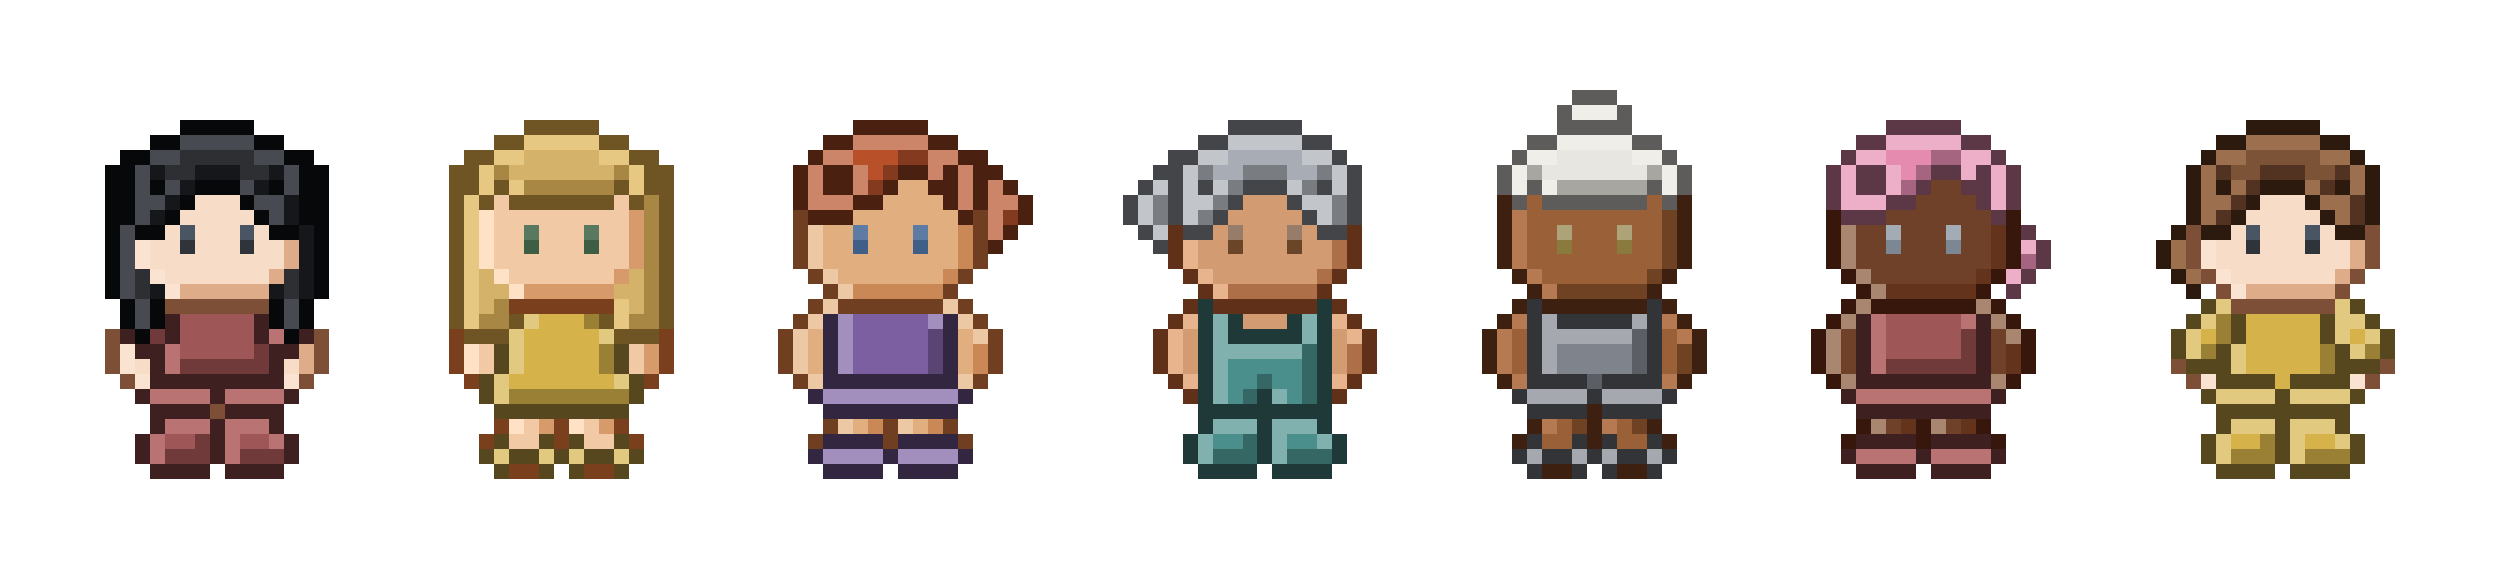
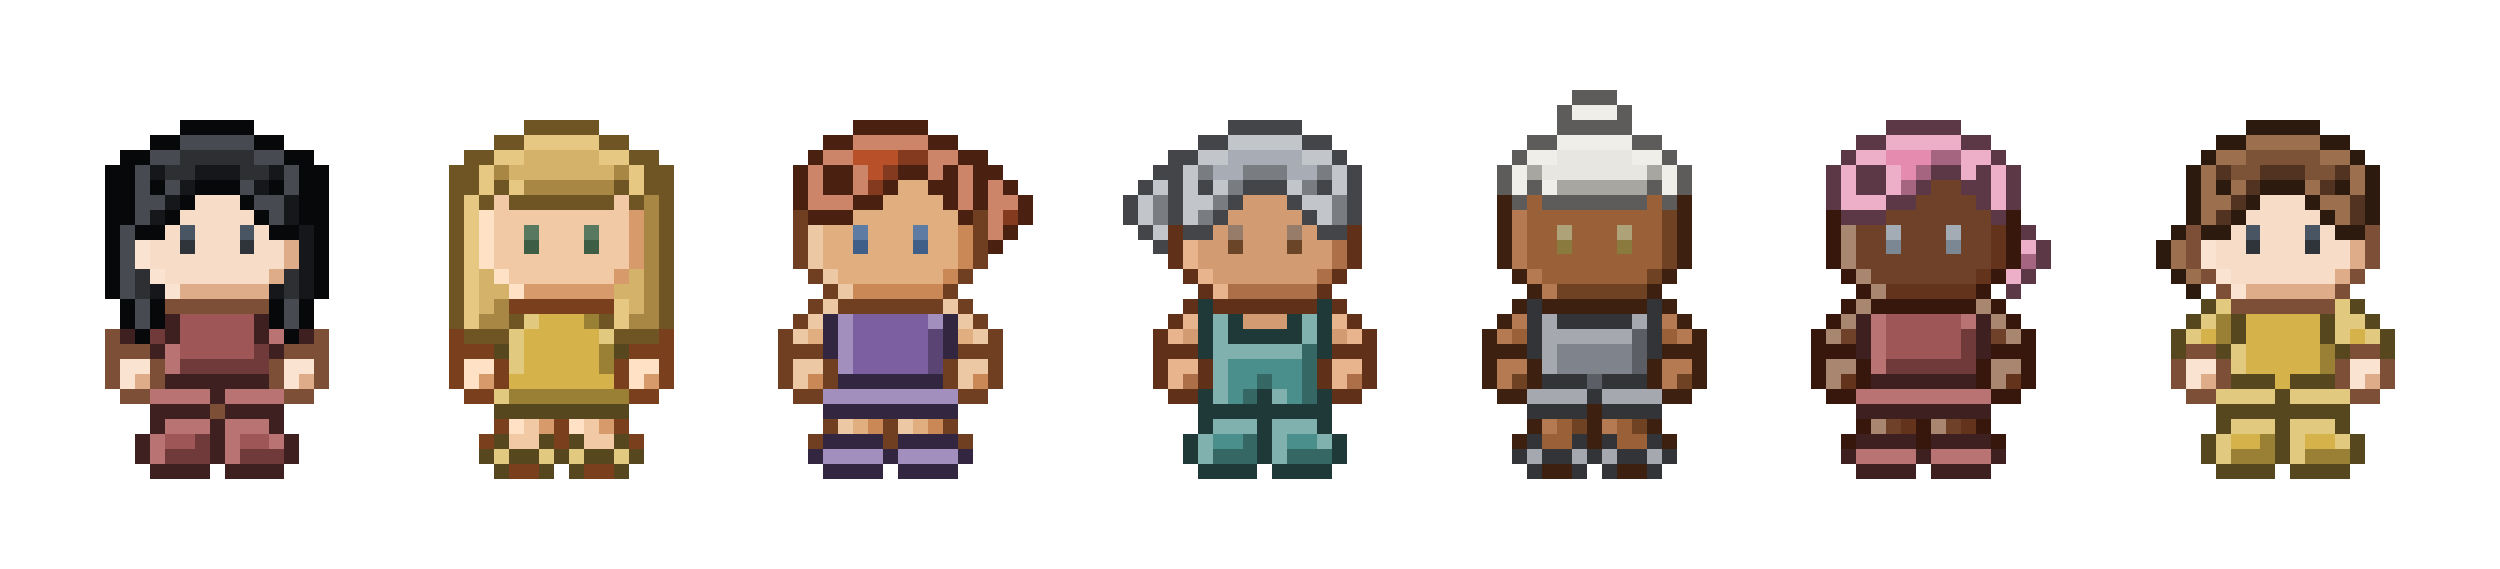
<svg xmlns="http://www.w3.org/2000/svg" width="1002" height="228" viewBox="0 0 167 38" shape-rendering="crispEdges">
-   <path fill="#7C4F36" d="M146 15h1v1h-1zM158 15h1v1h-1zM146 16h1v1h-1zM158 16h1v1h-1zM146 17h1v1h-1zM158 17h1v1h-1zM147 18h1v1h-1zM157 18h1v1h-1zM148 19h1v1h-1zM156 19h1v1h-1zM11 20h7v1h-7zM149 20h7v1h-7zM7 22h1v1h-1zM21 22h1v1h-1zM7 23h1v1h-1zM21 23h1v1h-1zM7 24h1v1h-1zM21 24h1v1h-1zM145 24h1v1h-1zM159 24h1v1h-1zM8 25h1v1h-1zM20 25h1v1h-1zM146 25h1v1h-1zM158 25h1v1h-1zM14 27h1v1h-1z" />
-   <path fill="#FAE3D0" d="M9 16h1v1h-1zM147 16h1v1h-1zM9 17h1v1h-1zM147 17h1v1h-1zM10 18h1v1h-1zM148 18h1v1h-1zM11 19h1v1h-1zM149 19h1v1h-1zM8 23h1v1h-1zM8 24h1v1h-1zM9 25h1v1h-1zM19 25h1v1h-1zM147 25h1v1h-1zM157 25h1v1h-1z" />
-   <path fill="#F7DCC8" d="M13 13h3v1h-3zM151 13h3v1h-3zM12 14h5v1h-5zM150 14h5v1h-5zM11 15h1v1h-1zM13 15h3v1h-3zM17 15h1v1h-1zM149 15h1v1h-1zM151 15h3v1h-3zM155 15h1v1h-1zM10 16h2v1h-2zM13 16h3v1h-3zM17 16h2v1h-2zM148 16h2v1h-2zM151 16h3v1h-3zM155 16h2v1h-2zM10 17h9v1h-9zM148 17h9v1h-9zM11 18h7v1h-7zM149 18h7v1h-7zM9 24h1v1h-1zM19 24h1v1h-1z" />
-   <path fill="#DEAC88" d="M19 16h1v1h-1zM157 16h1v1h-1zM19 17h1v1h-1zM157 17h1v1h-1zM18 18h1v1h-1zM156 18h1v1h-1zM12 19h6v1h-6zM150 19h6v1h-6zM20 23h1v1h-1zM20 24h1v1h-1z" />
-   <path fill="#3f2020" d="M11 21h1v1h-1zM17 21h1v1h-1zM124 21h1v1h-1zM132 21h1v1h-1zM8 22h1v1h-1zM11 22h1v1h-1zM17 22h1v1h-1zM20 22h1v1h-1zM124 22h1v1h-1zM132 22h1v1h-1zM9 23h2v1h-2zM18 23h2v1h-2zM124 23h1v1h-1zM132 23h1v1h-1zM10 24h1v1h-1zM18 24h1v1h-1zM124 24h1v1h-1zM132 24h1v1h-1zM10 25h9v1h-9zM124 25h9v1h-9zM9 26h1v1h-1zM14 26h1v1h-1zM19 26h1v1h-1zM123 26h1v1h-1zM133 26h1v1h-1zM10 27h4v1h-4zM15 27h4v1h-4zM124 27h9v1h-9zM10 28h1v1h-1zM14 28h1v1h-1zM18 28h1v1h-1zM9 29h1v1h-1zM14 29h1v1h-1zM19 29h1v1h-1zM124 29h4v1h-4zM129 29h4v1h-4zM9 30h1v1h-1zM14 30h1v1h-1zM19 30h1v1h-1zM123 30h1v1h-1zM128 30h1v1h-1zM133 30h1v1h-1zM10 31h4v1h-4zM15 31h4v1h-4zM124 31h4v1h-4zM129 31h4v1h-4z" />
+   <path fill="#7C4F36" d="M146 15h1v1h-1zM158 15h1v1h-1zM146 16h1v1h-1zM158 16h1v1h-1zM146 17h1v1h-1zM158 17h1v1h-1zM147 18h1v1h-1zM157 18h1v1h-1zM148 19h1v1h-1zM156 19h1v1h-1zM11 20h7v1h-7zM149 20h7v1h-7zM7 22h1v1h-1zM21 22h1v1h-1zM7 23h3v1h-3zM19 23h3v1h-3zM146 23h2v1h-2zM157 23h2v1h-2zM7 24h1v1h-1zM10 24h1v1h-1zM18 24h1v1h-1zM21 24h1v1h-1zM145 24h1v1h-1zM148 24h1v1h-1zM156 24h1v1h-1zM159 24h1v1h-1zM7 25h1v1h-1zM10 25h1v1h-1zM18 25h1v1h-1zM21 25h1v1h-1zM145 25h1v1h-1zM148 25h1v1h-1zM156 25h1v1h-1zM159 25h1v1h-1zM8 26h2v1h-2zM19 26h2v1h-2zM146 26h2v1h-2zM157 26h2v1h-2zM14 27h1v1h-1z" />
+   <path fill="#FAE3D0" d="M9 16h1v1h-1zM147 16h1v1h-1zM9 17h1v1h-1zM147 17h1v1h-1zM10 18h1v1h-1zM148 18h1v1h-1zM11 19h1v1h-1zM149 19h1v1h-1zM8 24h2v1h-2zM19 24h2v1h-2zM146 24h2v1h-2zM157 24h2v1h-2zM8 25h1v1h-1zM19 25h1v1h-1zM146 25h1v1h-1zM157 25h1v1h-1z" />
+   <path fill="#F7DCC8" d="M13 13h3v1h-3zM151 13h3v1h-3zM12 14h5v1h-5zM150 14h5v1h-5zM11 15h1v1h-1zM13 15h3v1h-3zM17 15h1v1h-1zM149 15h1v1h-1zM151 15h3v1h-3zM155 15h1v1h-1zM10 16h2v1h-2zM13 16h3v1h-3zM17 16h2v1h-2zM148 16h2v1h-2zM151 16h3v1h-3zM155 16h2v1h-2zM10 17h9v1h-9zM148 17h9v1h-9zM11 18h7v1h-7zM149 18h7v1h-7z" />
+   <path fill="#DEAC88" d="M19 16h1v1h-1zM157 16h1v1h-1zM19 17h1v1h-1zM157 17h1v1h-1zM18 18h1v1h-1zM156 18h1v1h-1zM12 19h6v1h-6zM150 19h6v1h-6zM9 25h1v1h-1zM20 25h1v1h-1zM147 25h1v1h-1zM158 25h1v1h-1z" />
+   <path fill="#3f2020" d="M11 21h1v1h-1zM17 21h1v1h-1zM124 21h1v1h-1zM132 21h1v1h-1zM8 22h1v1h-1zM11 22h1v1h-1zM17 22h1v1h-1zM20 22h1v1h-1zM124 22h1v1h-1zM132 22h1v1h-1zM10 23h1v1h-1zM18 23h1v1h-1zM124 23h1v1h-1zM132 23h1v1h-1zM11 25h7v1h-7zM125 25h7v1h-7zM14 26h1v1h-1zM10 27h4v1h-4zM15 27h4v1h-4zM124 27h9v1h-9zM10 28h1v1h-1zM14 28h1v1h-1zM18 28h1v1h-1zM9 29h1v1h-1zM14 29h1v1h-1zM19 29h1v1h-1zM124 29h4v1h-4zM129 29h4v1h-4zM9 30h1v1h-1zM14 30h1v1h-1zM19 30h1v1h-1zM123 30h1v1h-1zM128 30h1v1h-1zM133 30h1v1h-1zM10 31h4v1h-4zM15 31h4v1h-4zM124 31h4v1h-4zM129 31h4v1h-4z" />
  <path fill="#ba7373" d="M125 21h1v1h-1zM131 21h1v1h-1zM18 22h1v1h-1zM125 22h1v1h-1zM11 23h1v1h-1zM125 23h1v1h-1zM11 24h1v1h-1zM125 24h1v1h-1zM10 26h4v1h-4zM15 26h4v1h-4zM124 26h9v1h-9zM11 28h3v1h-3zM15 28h3v1h-3zM10 29h1v1h-1zM15 29h1v1h-1zM18 29h1v1h-1zM10 30h1v1h-1zM15 30h1v1h-1zM124 30h4v1h-4zM129 30h4v1h-4z" />
  <path fill="#9e5656" d="M12 21h5v1h-5zM126 21h5v1h-5zM12 22h5v1h-5zM126 22h5v1h-5zM12 23h5v1h-5zM126 23h5v1h-5zM11 29h2v1h-2zM16 29h2v1h-2z" />
  <path fill="#713a3a" d="M10 22h1v1h-1zM131 22h1v1h-1zM17 23h1v1h-1zM131 23h1v1h-1zM12 24h6v1h-6zM126 24h6v1h-6zM13 29h1v1h-1zM11 30h3v1h-3zM16 30h3v1h-3z" />
  <path fill="#07080a" d="M12 8h5v1h-5zM10 9h2v1h-2zM17 9h2v1h-2zM8 10h2v1h-2zM19 10h2v1h-2zM7 11h2v1h-2zM20 11h2v1h-2zM7 12h2v1h-2zM10 12h1v1h-1zM13 12h3v1h-3zM18 12h1v1h-1zM20 12h2v1h-2zM7 13h2v1h-2zM12 13h1v1h-1zM16 13h1v1h-1zM20 13h2v1h-2zM7 14h2v1h-2zM11 14h1v1h-1zM17 14h1v1h-1zM20 14h2v1h-2zM7 15h1v1h-1zM9 15h2v1h-2zM18 15h2v1h-2zM21 15h1v1h-1zM7 16h1v1h-1zM21 16h1v1h-1zM7 17h1v1h-1zM21 17h1v1h-1zM7 18h1v1h-1zM21 18h1v1h-1zM7 19h1v1h-1zM21 19h1v1h-1zM8 20h1v1h-1zM10 20h1v1h-1zM18 20h1v1h-1zM20 20h1v1h-1zM8 21h1v1h-1zM10 21h1v1h-1zM18 21h1v1h-1zM20 21h1v1h-1zM9 22h1v1h-1zM19 22h1v1h-1z" />
  <path fill="#474b51" d="M12 9h5v1h-5zM10 10h2v1h-2zM17 10h2v1h-2zM9 11h1v1h-1zM19 11h1v1h-1zM9 12h1v1h-1zM11 12h1v1h-1zM16 12h1v1h-1zM19 12h1v1h-1zM9 13h2v1h-2zM17 13h2v1h-2zM9 14h1v1h-1zM18 14h1v1h-1zM8 15h1v1h-1zM8 16h1v1h-1zM8 17h1v1h-1zM8 18h1v1h-1zM8 19h1v1h-1zM9 20h1v1h-1zM19 20h1v1h-1zM9 21h1v1h-1zM19 21h1v1h-1z" />
  <path fill="#2d2f33" d="M12 10h5v1h-5zM11 11h2v1h-2zM16 11h2v1h-2zM9 18h1v1h-1zM19 18h1v1h-1zM9 19h1v1h-1zM19 19h1v1h-1z" />
  <path fill="#15171a" d="M10 11h1v1h-1zM13 11h3v1h-3zM18 11h1v1h-1zM12 12h1v1h-1zM17 12h1v1h-1zM11 13h1v1h-1zM19 13h1v1h-1zM10 14h1v1h-1zM19 14h1v1h-1zM20 15h1v1h-1zM20 16h1v1h-1zM20 17h1v1h-1zM20 18h1v1h-1zM10 19h1v1h-1zM18 19h1v1h-1zM20 19h1v1h-1z" />
  <path fill="#4a5563" d="M12 15h1v1h-1zM16 15h1v1h-1zM150 15h1v1h-1zM154 15h1v1h-1z" />
  <path fill="#2f343b" d="M12 16h1v1h-1zM16 16h1v1h-1zM150 16h1v1h-1zM154 16h1v1h-1z" />
-   <path fill="#7a3f1c" d="M34 20h7v1h-7zM30 22h1v1h-1zM44 22h1v1h-1zM30 23h1v1h-1zM44 23h1v1h-1zM30 24h1v1h-1zM44 24h1v1h-1zM31 25h1v1h-1zM43 25h1v1h-1zM33 28h1v1h-1zM37 28h1v1h-1zM41 28h1v1h-1zM32 29h1v1h-1zM37 29h1v1h-1zM42 29h1v1h-1zM34 31h2v1h-2zM39 31h2v1h-2z" />
-   <path fill="#ffe1c6" d="M32 14h1v1h-1zM32 15h1v1h-1zM32 16h1v1h-1zM32 17h1v1h-1zM33 18h1v1h-1zM34 19h1v1h-1zM31 23h1v1h-1zM31 24h1v1h-1zM34 28h1v1h-1zM38 28h1v1h-1z" />
-   <path fill="#f2c9a5" d="M33 13h1v1h-1zM41 13h1v1h-1zM33 14h9v1h-9zM33 15h2v1h-2zM36 15h3v1h-3zM40 15h2v1h-2zM33 16h2v1h-2zM36 16h3v1h-3zM40 16h2v1h-2zM33 17h9v1h-9zM34 18h7v1h-7zM32 23h1v1h-1zM42 23h1v1h-1zM32 24h1v1h-1zM42 24h1v1h-1zM35 28h1v1h-1zM39 28h1v1h-1zM34 29h2v1h-2zM39 29h2v1h-2z" />
-   <path fill="#d69a6b" d="M42 14h1v1h-1zM42 15h1v1h-1zM42 16h1v1h-1zM42 17h1v1h-1zM41 18h1v1h-1zM35 19h6v1h-6zM43 23h1v1h-1zM43 24h1v1h-1zM36 28h1v1h-1zM40 28h1v1h-1z" />
-   <path fill="#56471E" d="M147 20h1v1h-1zM157 20h1v1h-1zM146 21h1v1h-1zM149 21h1v1h-1zM155 21h1v1h-1zM158 21h1v1h-1zM145 22h1v1h-1zM149 22h1v1h-1zM155 22h1v1h-1zM159 22h1v1h-1zM33 23h1v1h-1zM41 23h1v1h-1zM145 23h1v1h-1zM148 23h1v1h-1zM156 23h1v1h-1zM159 23h1v1h-1zM33 24h1v1h-1zM41 24h1v1h-1zM146 24h3v1h-3zM156 24h3v1h-3zM32 25h1v1h-1zM42 25h1v1h-1zM148 25h4v1h-4zM153 25h4v1h-4zM32 26h1v1h-1zM42 26h1v1h-1zM147 26h1v1h-1zM152 26h1v1h-1zM157 26h1v1h-1zM33 27h9v1h-9zM148 27h9v1h-9zM148 28h1v1h-1zM152 28h1v1h-1zM156 28h1v1h-1zM33 29h1v1h-1zM36 29h1v1h-1zM38 29h1v1h-1zM41 29h1v1h-1zM147 29h1v1h-1zM152 29h1v1h-1zM157 29h1v1h-1zM32 30h1v1h-1zM34 30h2v1h-2zM37 30h1v1h-1zM39 30h2v1h-2zM42 30h1v1h-1zM147 30h1v1h-1zM152 30h1v1h-1zM157 30h1v1h-1zM33 31h1v1h-1zM36 31h1v1h-1zM38 31h1v1h-1zM41 31h1v1h-1zM148 31h4v1h-4zM153 31h4v1h-4z" />
-   <path fill="#E2C980" d="M148 20h1v1h-1zM156 20h1v1h-1zM35 21h1v1h-1zM147 21h1v1h-1zM156 21h2v1h-2zM34 22h1v1h-1zM40 22h1v1h-1zM146 22h1v1h-1zM156 22h1v1h-1zM158 22h1v1h-1zM34 23h1v1h-1zM146 23h1v1h-1zM149 23h1v1h-1zM157 23h1v1h-1zM34 24h1v1h-1zM149 24h1v1h-1zM33 25h1v1h-1zM41 25h1v1h-1zM33 26h1v1h-1zM148 26h4v1h-4zM153 26h4v1h-4zM149 28h3v1h-3zM153 28h3v1h-3zM148 29h1v1h-1zM153 29h1v1h-1zM156 29h1v1h-1zM33 30h1v1h-1zM36 30h1v1h-1zM38 30h1v1h-1zM41 30h1v1h-1zM148 30h1v1h-1zM153 30h1v1h-1z" />
+   <path fill="#7a3f1c" d="M34 20h7v1h-7zM30 22h1v1h-1zM44 22h1v1h-1zM30 23h3v1h-3zM42 23h3v1h-3zM30 24h1v1h-1zM33 24h1v1h-1zM41 24h1v1h-1zM44 24h1v1h-1zM30 25h1v1h-1zM33 25h1v1h-1zM41 25h1v1h-1zM44 25h1v1h-1zM31 26h2v1h-2zM42 26h2v1h-2zM33 28h1v1h-1zM37 28h1v1h-1zM41 28h1v1h-1zM32 29h1v1h-1zM37 29h1v1h-1zM42 29h1v1h-1zM34 31h2v1h-2zM39 31h2v1h-2z" />
+   <path fill="#ffe1c6" d="M32 14h1v1h-1zM32 15h1v1h-1zM32 16h1v1h-1zM32 17h1v1h-1zM33 18h1v1h-1zM34 19h1v1h-1zM31 24h2v1h-2zM42 24h2v1h-2zM31 25h1v1h-1zM42 25h1v1h-1zM34 28h1v1h-1zM38 28h1v1h-1z" />
+   <path fill="#f2c9a5" d="M33 13h1v1h-1zM41 13h1v1h-1zM33 14h9v1h-9zM33 15h2v1h-2zM36 15h3v1h-3zM40 15h2v1h-2zM33 16h2v1h-2zM36 16h3v1h-3zM40 16h2v1h-2zM33 17h9v1h-9zM34 18h7v1h-7zM35 28h1v1h-1zM39 28h1v1h-1zM34 29h2v1h-2zM39 29h2v1h-2z" />
+   <path fill="#d69a6b" d="M42 14h1v1h-1zM42 15h1v1h-1zM42 16h1v1h-1zM42 17h1v1h-1zM41 18h1v1h-1zM35 19h6v1h-6zM32 25h1v1h-1zM43 25h1v1h-1zM36 28h1v1h-1zM40 28h1v1h-1z" />
+   <path fill="#56471E" d="M147 20h1v1h-1zM157 20h1v1h-1zM146 21h1v1h-1zM149 21h1v1h-1zM155 21h1v1h-1zM158 21h1v1h-1zM145 22h1v1h-1zM149 22h1v1h-1zM155 22h1v1h-1zM159 22h1v1h-1zM33 23h1v1h-1zM41 23h1v1h-1zM145 23h1v1h-1zM148 23h1v1h-1zM156 23h1v1h-1zM159 23h1v1h-1zM149 25h3v1h-3zM153 25h3v1h-3zM152 26h1v1h-1zM33 27h9v1h-9zM148 27h9v1h-9zM148 28h1v1h-1zM152 28h1v1h-1zM156 28h1v1h-1zM33 29h1v1h-1zM36 29h1v1h-1zM38 29h1v1h-1zM41 29h1v1h-1zM147 29h1v1h-1zM152 29h1v1h-1zM157 29h1v1h-1zM32 30h1v1h-1zM34 30h2v1h-2zM37 30h1v1h-1zM39 30h2v1h-2zM42 30h1v1h-1zM147 30h1v1h-1zM152 30h1v1h-1zM157 30h1v1h-1zM33 31h1v1h-1zM36 31h1v1h-1zM38 31h1v1h-1zM41 31h1v1h-1zM148 31h4v1h-4zM153 31h4v1h-4z" />
+   <path fill="#E2C980" d="M148 20h1v1h-1zM156 20h1v1h-1zM35 21h1v1h-1zM147 21h1v1h-1zM156 21h2v1h-2zM34 22h1v1h-1zM40 22h1v1h-1zM146 22h1v1h-1zM156 22h1v1h-1zM158 22h1v1h-1zM34 23h1v1h-1zM149 23h1v1h-1zM34 24h1v1h-1zM149 24h1v1h-1zM33 26h1v1h-1zM148 26h4v1h-4zM153 26h4v1h-4zM149 28h3v1h-3zM153 28h3v1h-3zM148 29h1v1h-1zM153 29h1v1h-1zM156 29h1v1h-1zM33 30h1v1h-1zM36 30h1v1h-1zM38 30h1v1h-1zM41 30h1v1h-1zM148 30h1v1h-1zM153 30h1v1h-1z" />
  <path fill="#D6B24A" d="M36 21h3v1h-3zM150 21h5v1h-5zM35 22h5v1h-5zM147 22h1v1h-1zM150 22h5v1h-5zM157 22h1v1h-1zM35 23h5v1h-5zM150 23h5v1h-5zM35 24h5v1h-5zM150 24h5v1h-5zM34 25h7v1h-7zM152 25h1v1h-1zM149 29h2v1h-2zM154 29h2v1h-2z" />
-   <path fill="#9A8035" d="M39 21h1v1h-1zM148 21h1v1h-1zM148 22h1v1h-1zM40 23h1v1h-1zM147 23h1v1h-1zM155 23h1v1h-1zM158 23h1v1h-1zM40 24h1v1h-1zM155 24h1v1h-1zM34 26h8v1h-8zM151 29h1v1h-1zM149 30h3v1h-3zM154 30h3v1h-3z" />
+   <path fill="#9A8035" d="M39 21h1v1h-1zM148 21h1v1h-1zM148 22h1v1h-1zM40 23h1v1h-1zM155 23h1v1h-1zM40 24h1v1h-1zM155 24h1v1h-1zM34 26h8v1h-8zM151 29h1v1h-1zM149 30h3v1h-3zM154 30h3v1h-3z" />
  <path fill="#6e5523" d="M35 8h5v1h-5zM33 9h2v1h-2zM40 9h2v1h-2zM31 10h2v1h-2zM42 10h2v1h-2zM30 11h2v1h-2zM43 11h2v1h-2zM30 12h2v1h-2zM33 12h1v1h-1zM41 12h1v1h-1zM43 12h2v1h-2zM30 13h1v1h-1zM32 13h1v1h-1zM34 13h7v1h-7zM42 13h1v1h-1zM44 13h1v1h-1zM30 14h1v1h-1zM44 14h1v1h-1zM30 15h1v1h-1zM44 15h1v1h-1zM30 16h1v1h-1zM44 16h1v1h-1zM30 17h1v1h-1zM44 17h1v1h-1zM30 18h1v1h-1zM44 18h1v1h-1zM30 19h1v1h-1zM44 19h1v1h-1zM30 20h1v1h-1zM44 20h1v1h-1zM30 21h1v1h-1zM34 21h1v1h-1zM40 21h1v1h-1zM44 21h1v1h-1zM31 22h3v1h-3zM41 22h3v1h-3z" />
  <path fill="#e6c882" d="M35 9h5v1h-5zM33 10h2v1h-2zM40 10h2v1h-2zM32 11h1v1h-1zM42 11h1v1h-1zM32 12h1v1h-1zM34 12h1v1h-1zM42 12h1v1h-1zM31 13h1v1h-1zM31 14h1v1h-1zM31 15h1v1h-1zM31 16h1v1h-1zM31 17h1v1h-1zM31 18h1v1h-1zM31 19h1v1h-1zM31 20h1v1h-1zM41 20h1v1h-1zM31 21h1v1h-1zM41 21h1v1h-1z" />
  <path fill="#d5b269" d="M35 10h5v1h-5zM34 11h7v1h-7zM32 18h1v1h-1zM42 18h1v1h-1zM32 19h2v1h-2zM41 19h2v1h-2zM32 20h1v1h-1zM42 20h1v1h-1z" />
  <path fill="#a88643" d="M33 11h1v1h-1zM41 11h1v1h-1zM35 12h6v1h-6zM43 13h1v1h-1zM43 14h1v1h-1zM43 15h1v1h-1zM43 16h1v1h-1zM43 17h1v1h-1zM43 18h1v1h-1zM43 19h1v1h-1zM33 20h1v1h-1zM43 20h1v1h-1zM32 21h2v1h-2zM42 21h2v1h-2z" />
  <path fill="#58785f" d="M35 15h1v1h-1zM39 15h1v1h-1z" />
  <path fill="#3e5d45" d="M35 16h1v1h-1zM39 16h1v1h-1z" />
-   <path fill="#703F22" d="M53 14h1v1h-1zM65 14h1v1h-1zM53 15h1v1h-1zM65 15h1v1h-1zM53 16h1v1h-1zM65 16h1v1h-1zM53 17h1v1h-1zM65 17h1v1h-1zM54 18h1v1h-1zM64 18h1v1h-1zM55 19h1v1h-1zM63 19h1v1h-1zM54 20h1v1h-1zM56 20h7v1h-7zM64 20h1v1h-1zM53 21h1v1h-1zM65 21h1v1h-1zM52 22h1v1h-1zM66 22h1v1h-1zM52 23h1v1h-1zM66 23h1v1h-1zM52 24h1v1h-1zM66 24h1v1h-1zM53 25h1v1h-1zM65 25h1v1h-1zM55 28h1v1h-1zM59 28h1v1h-1zM63 28h1v1h-1zM54 29h1v1h-1zM59 29h1v1h-1zM64 29h1v1h-1z" />
-   <path fill="#ECC8A4" d="M54 15h1v1h-1zM54 16h1v1h-1zM54 17h1v1h-1zM55 18h1v1h-1zM56 19h1v1h-1zM55 20h1v1h-1zM63 20h1v1h-1zM54 21h1v1h-1zM64 21h1v1h-1zM53 22h1v1h-1zM65 22h1v1h-1zM53 23h1v1h-1zM53 24h1v1h-1zM54 25h1v1h-1zM64 25h1v1h-1zM56 28h1v1h-1zM60 28h1v1h-1z" />
-   <path fill="#E0AE7F" d="M60 12h2v1h-2zM59 13h4v1h-4zM57 14h7v1h-7zM55 15h2v1h-2zM58 15h3v1h-3zM62 15h2v1h-2zM55 16h2v1h-2zM58 16h3v1h-3zM62 16h2v1h-2zM55 17h9v1h-9zM56 18h7v1h-7zM54 22h1v1h-1zM64 22h1v1h-1zM54 23h1v1h-1zM64 23h1v1h-1zM54 24h1v1h-1zM64 24h1v1h-1zM57 28h1v1h-1zM61 28h1v1h-1z" />
-   <path fill="#CA8856" d="M64 15h1v1h-1zM64 16h1v1h-1zM64 17h1v1h-1zM63 18h1v1h-1zM57 19h6v1h-6zM65 23h1v1h-1zM65 24h1v1h-1zM58 28h1v1h-1zM62 28h1v1h-1z" />
-   <path fill="#322640" d="M55 21h1v1h-1zM63 21h1v1h-1zM55 22h1v1h-1zM63 22h1v1h-1zM55 23h1v1h-1zM63 23h1v1h-1zM55 24h1v1h-1zM63 24h1v1h-1zM55 25h9v1h-9zM54 26h1v1h-1zM64 26h1v1h-1zM55 27h9v1h-9zM55 29h4v1h-4zM60 29h4v1h-4zM54 30h1v1h-1zM59 30h1v1h-1zM64 30h1v1h-1zM55 31h4v1h-4zM60 31h4v1h-4z" />
+   <path fill="#703F22" d="M53 14h1v1h-1zM65 14h1v1h-1zM53 15h1v1h-1zM65 15h1v1h-1zM53 16h1v1h-1zM65 16h1v1h-1zM53 17h1v1h-1zM65 17h1v1h-1zM54 18h1v1h-1zM64 18h1v1h-1zM55 19h1v1h-1zM63 19h1v1h-1zM54 20h1v1h-1zM56 20h7v1h-7zM64 20h1v1h-1zM53 21h1v1h-1zM65 21h1v1h-1zM52 22h1v1h-1zM66 22h1v1h-1zM52 23h3v1h-3zM64 23h3v1h-3zM52 24h1v1h-1zM55 24h1v1h-1zM63 24h1v1h-1zM66 24h1v1h-1zM52 25h1v1h-1zM55 25h1v1h-1zM63 25h1v1h-1zM66 25h1v1h-1zM53 26h2v1h-2zM64 26h2v1h-2zM55 28h1v1h-1zM59 28h1v1h-1zM63 28h1v1h-1zM54 29h1v1h-1zM59 29h1v1h-1zM64 29h1v1h-1z" />
+   <path fill="#ECC8A4" d="M54 15h1v1h-1zM54 16h1v1h-1zM54 17h1v1h-1zM55 18h1v1h-1zM56 19h1v1h-1zM55 20h1v1h-1zM63 20h1v1h-1zM54 21h1v1h-1zM64 21h1v1h-1zM53 22h1v1h-1zM65 22h1v1h-1zM53 24h2v1h-2zM64 24h2v1h-2zM53 25h1v1h-1zM64 25h1v1h-1zM56 28h1v1h-1zM60 28h1v1h-1z" />
+   <path fill="#E0AE7F" d="M60 12h2v1h-2zM59 13h4v1h-4zM57 14h7v1h-7zM55 15h2v1h-2zM58 15h3v1h-3zM62 15h2v1h-2zM55 16h2v1h-2zM58 16h3v1h-3zM62 16h2v1h-2zM55 17h9v1h-9zM56 18h7v1h-7zM54 22h1v1h-1zM64 22h1v1h-1zM57 28h1v1h-1zM61 28h1v1h-1z" />
+   <path fill="#CA8856" d="M64 15h1v1h-1zM64 16h1v1h-1zM64 17h1v1h-1zM63 18h1v1h-1zM57 19h6v1h-6zM54 25h1v1h-1zM65 25h1v1h-1zM58 28h1v1h-1zM62 28h1v1h-1z" />
+   <path fill="#322640" d="M55 21h1v1h-1zM63 21h1v1h-1zM55 22h1v1h-1zM63 22h1v1h-1zM55 23h1v1h-1zM63 23h1v1h-1zM56 25h7v1h-7zM55 27h9v1h-9zM55 29h4v1h-4zM60 29h4v1h-4zM54 30h1v1h-1zM59 30h1v1h-1zM64 30h1v1h-1zM55 31h4v1h-4zM60 31h4v1h-4z" />
  <path fill="#A38FBD" d="M56 21h1v1h-1zM62 21h1v1h-1zM56 22h1v1h-1zM56 23h1v1h-1zM56 24h1v1h-1zM55 26h9v1h-9zM55 30h4v1h-4zM60 30h4v1h-4z" />
  <path fill="#7C5FA0" d="M57 21h5v1h-5zM57 22h5v1h-5zM57 23h5v1h-5zM57 24h5v1h-5z" />
  <path fill="#594473" d="M62 22h1v1h-1zM62 23h1v1h-1zM62 24h1v1h-1z" />
  <path fill="#4A2011" d="M57 8h5v1h-5zM55 9h2v1h-2zM62 9h2v1h-2zM54 10h1v1h-1zM64 10h2v1h-2zM53 11h1v1h-1zM55 11h2v1h-2zM60 11h2v1h-2zM63 11h1v1h-1zM65 11h2v1h-2zM53 12h1v1h-1zM55 12h2v1h-2zM59 12h1v1h-1zM62 12h2v1h-2zM65 12h1v1h-1zM67 12h1v1h-1zM53 13h1v1h-1zM57 13h2v1h-2zM63 13h1v1h-1zM65 13h1v1h-1zM68 13h1v1h-1zM54 14h3v1h-3zM64 14h1v1h-1zM68 14h1v1h-1zM67 15h1v1h-1zM66 16h1v1h-1z" />
  <path fill="#CD856A" d="M57 9h5v1h-5zM55 10h2v1h-2zM62 10h2v1h-2zM54 11h1v1h-1zM57 11h1v1h-1zM62 11h1v1h-1zM64 11h1v1h-1zM54 12h1v1h-1zM57 12h1v1h-1zM64 12h1v1h-1zM66 12h1v1h-1zM54 13h3v1h-3zM64 13h1v1h-1zM66 13h2v1h-2zM66 14h1v1h-1zM66 15h1v1h-1z" />
  <path fill="#843A1E" d="M60 10h2v1h-2zM59 11h1v1h-1zM58 12h1v1h-1zM67 14h1v1h-1z" />
  <path fill="#5e7ba3" d="M57 15h1v1h-1zM61 15h1v1h-1z" />
  <path fill="#3f5f89" d="M57 16h1v1h-1zM61 16h1v1h-1z" />
  <path fill="#B8502A" d="M57 10h3v1h-3zM58 11h1v1h-1z" />
-   <path fill="#603018" d="M78 15h1v1h-1zM90 15h1v1h-1zM78 16h1v1h-1zM90 16h1v1h-1zM78 17h1v1h-1zM90 17h1v1h-1zM79 18h1v1h-1zM89 18h1v1h-1zM80 19h1v1h-1zM88 19h1v1h-1zM79 20h1v1h-1zM81 20h7v1h-7zM89 20h1v1h-1zM78 21h1v1h-1zM90 21h1v1h-1zM77 22h1v1h-1zM91 22h1v1h-1zM77 23h1v1h-1zM91 23h1v1h-1zM77 24h1v1h-1zM91 24h1v1h-1zM78 25h1v1h-1zM90 25h1v1h-1zM79 26h1v1h-1zM89 26h1v1h-1z" />
-   <path fill="#e8b48d" d="M79 16h1v1h-1zM79 17h1v1h-1zM80 18h1v1h-1zM81 19h1v1h-1zM79 21h1v1h-1zM89 21h1v1h-1zM78 22h1v1h-1zM90 22h1v1h-1zM78 23h1v1h-1zM78 24h1v1h-1zM79 25h1v1h-1zM89 25h1v1h-1z" />
-   <path fill="#d39b72" d="M83 13h3v1h-3zM82 14h5v1h-5zM81 15h1v1h-1zM83 15h3v1h-3zM87 15h1v1h-1zM80 16h2v1h-2zM83 16h3v1h-3zM87 16h2v1h-2zM80 17h9v1h-9zM81 18h7v1h-7zM83 21h3v1h-3zM79 22h1v1h-1zM89 22h1v1h-1zM79 23h1v1h-1zM89 23h1v1h-1zM79 24h1v1h-1zM89 24h1v1h-1z" />
-   <path fill="#ad6f47" d="M89 16h1v1h-1zM89 17h1v1h-1zM88 18h1v1h-1zM82 19h6v1h-6zM90 23h1v1h-1zM90 24h1v1h-1z" />
-   <path fill="#1E3938" d="M80 20h1v1h-1zM88 20h1v1h-1zM80 21h1v1h-1zM82 21h1v1h-1zM86 21h1v1h-1zM88 21h1v1h-1zM80 22h1v1h-1zM82 22h5v1h-5zM88 22h1v1h-1zM80 23h1v1h-1zM88 23h1v1h-1zM80 24h1v1h-1zM88 24h1v1h-1zM80 25h1v1h-1zM88 25h1v1h-1zM80 26h1v1h-1zM84 26h1v1h-1zM88 26h1v1h-1zM80 27h9v1h-9zM80 28h1v1h-1zM84 28h1v1h-1zM88 28h1v1h-1zM79 29h1v1h-1zM84 29h1v1h-1zM89 29h1v1h-1zM79 30h1v1h-1zM84 30h1v1h-1zM89 30h1v1h-1zM80 31h4v1h-4zM85 31h4v1h-4z" />
+   <path fill="#603018" d="M78 15h1v1h-1zM90 15h1v1h-1zM78 16h1v1h-1zM90 16h1v1h-1zM78 17h1v1h-1zM90 17h1v1h-1zM79 18h1v1h-1zM89 18h1v1h-1zM80 19h1v1h-1zM88 19h1v1h-1zM79 20h1v1h-1zM81 20h7v1h-7zM89 20h1v1h-1zM78 21h1v1h-1zM90 21h1v1h-1zM77 22h1v1h-1zM91 22h1v1h-1zM77 23h3v1h-3zM89 23h3v1h-3zM77 24h1v1h-1zM80 24h1v1h-1zM88 24h1v1h-1zM91 24h1v1h-1zM77 25h1v1h-1zM80 25h1v1h-1zM88 25h1v1h-1zM91 25h1v1h-1zM78 26h2v1h-2zM89 26h2v1h-2z" />
+   <path fill="#e8b48d" d="M79 16h1v1h-1zM79 17h1v1h-1zM80 18h1v1h-1zM81 19h1v1h-1zM79 21h1v1h-1zM89 21h1v1h-1zM78 22h1v1h-1zM90 22h1v1h-1zM78 24h2v1h-2zM89 24h2v1h-2zM78 25h1v1h-1zM89 25h1v1h-1z" />
+   <path fill="#d39b72" d="M83 13h3v1h-3zM82 14h5v1h-5zM81 15h1v1h-1zM83 15h3v1h-3zM87 15h1v1h-1zM80 16h2v1h-2zM83 16h3v1h-3zM87 16h2v1h-2zM80 17h9v1h-9zM81 18h7v1h-7zM83 21h3v1h-3zM79 22h1v1h-1zM89 22h1v1h-1z" />
+   <path fill="#ad6f47" d="M89 16h1v1h-1zM89 17h1v1h-1zM88 18h1v1h-1zM82 19h6v1h-6zM79 25h1v1h-1zM90 25h1v1h-1z" />
+   <path fill="#1E3938" d="M80 20h1v1h-1zM88 20h1v1h-1zM80 21h1v1h-1zM82 21h1v1h-1zM86 21h1v1h-1zM88 21h1v1h-1zM80 22h1v1h-1zM82 22h5v1h-5zM88 22h1v1h-1zM80 23h1v1h-1zM88 23h1v1h-1zM80 26h1v1h-1zM84 26h1v1h-1zM88 26h1v1h-1zM80 27h9v1h-9zM80 28h1v1h-1zM84 28h1v1h-1zM88 28h1v1h-1zM79 29h1v1h-1zM84 29h1v1h-1zM89 29h1v1h-1zM79 30h1v1h-1zM84 30h1v1h-1zM89 30h1v1h-1zM80 31h4v1h-4zM85 31h4v1h-4z" />
  <path fill="#80B1AF" d="M81 21h1v1h-1zM87 21h1v1h-1zM81 22h1v1h-1zM87 22h1v1h-1zM81 23h6v1h-6zM81 24h1v1h-1zM81 25h1v1h-1zM81 26h1v1h-1zM85 26h1v1h-1zM81 28h3v1h-3zM85 28h3v1h-3zM80 29h1v1h-1zM85 29h1v1h-1zM88 29h1v1h-1zM80 30h1v1h-1zM85 30h1v1h-1z" />
  <path fill="#356765" d="M87 23h1v1h-1zM87 24h1v1h-1zM84 25h1v1h-1zM87 25h1v1h-1zM83 26h1v1h-1zM87 26h1v1h-1zM83 29h1v1h-1zM81 30h3v1h-3zM86 30h3v1h-3z" />
  <path fill="#4A8F8C" d="M82 24h5v1h-5zM82 25h2v1h-2zM85 25h2v1h-2zM82 26h1v1h-1zM86 26h1v1h-1zM81 29h2v1h-2zM86 29h2v1h-2z" />
  <path fill="#434548" d="M82 8h5v1h-5zM80 9h2v1h-2zM87 9h2v1h-2zM78 10h2v1h-2zM89 10h1v1h-1zM77 11h2v1h-2zM90 11h1v1h-1zM76 12h1v1h-1zM78 12h1v1h-1zM80 12h1v1h-1zM83 12h3v1h-3zM88 12h1v1h-1zM90 12h1v1h-1zM75 13h1v1h-1zM78 13h1v1h-1zM82 13h1v1h-1zM86 13h1v1h-1zM90 13h1v1h-1zM75 14h1v1h-1zM78 14h1v1h-1zM81 14h1v1h-1zM87 14h1v1h-1zM90 14h1v1h-1zM76 15h1v1h-1zM79 15h2v1h-2zM88 15h2v1h-2zM77 16h1v1h-1z" />
  <path fill="#C2C6CB" d="M82 9h5v1h-5zM80 10h2v1h-2zM87 10h2v1h-2zM79 11h1v1h-1zM89 11h1v1h-1zM77 12h1v1h-1zM79 12h1v1h-1zM81 12h1v1h-1zM86 12h1v1h-1zM89 12h1v1h-1zM76 13h1v1h-1zM79 13h2v1h-2zM87 13h2v1h-2zM76 14h1v1h-1zM79 14h1v1h-1zM88 14h1v1h-1zM77 15h1v1h-1z" />
  <path fill="#797D82" d="M80 11h1v1h-1zM83 11h3v1h-3zM88 11h1v1h-1zM82 12h1v1h-1zM87 12h1v1h-1zM77 13h1v1h-1zM81 13h1v1h-1zM89 13h1v1h-1zM77 14h1v1h-1zM80 14h1v1h-1zM89 14h1v1h-1z" />
  <path fill="#977D69" d="M82 15h1v1h-1zM86 15h1v1h-1z" />
  <path fill="#6B4528" d="M82 16h1v1h-1zM86 16h1v1h-1z" />
  <path fill="#A8ADB5" d="M82 10h5v1h-5zM81 11h2v1h-2zM86 11h2v1h-2z" />
  <path fill="#5D5C5A" d="M105 6h3v1h-3zM104 7h1v1h-1zM108 7h1v1h-1zM104 8h5v1h-5zM102 9h2v1h-2zM109 9h2v1h-2zM101 10h1v1h-1zM111 10h1v1h-1zM100 11h1v1h-1zM112 11h1v1h-1zM100 12h1v1h-1zM102 12h1v1h-1zM110 12h1v1h-1zM112 12h1v1h-1zM101 13h1v1h-1zM103 13h7v1h-7zM111 13h1v1h-1z" />
  <path fill="#EFEEE9" d="M105 7h3v1h-3zM104 9h5v1h-5zM102 10h2v1h-2zM109 10h2v1h-2zM101 11h1v1h-1zM111 11h1v1h-1zM101 12h1v1h-1zM103 12h1v1h-1zM111 12h1v1h-1z" />
  <path fill="#E8E6E0" d="M104 10h5v1h-5zM103 11h7v1h-7z" />
  <path fill="#A7A6A1" d="M102 11h1v1h-1zM110 11h1v1h-1zM104 12h6v1h-6z" />
-   <path fill="#3d200f" d="M100 13h1v1h-1zM112 13h1v1h-1zM100 14h1v1h-1zM112 14h1v1h-1zM100 15h1v1h-1zM112 15h1v1h-1zM100 16h1v1h-1zM112 16h1v1h-1zM100 17h1v1h-1zM112 17h1v1h-1zM101 18h1v1h-1zM111 18h1v1h-1zM102 19h1v1h-1zM110 19h1v1h-1zM101 20h1v1h-1zM103 20h7v1h-7zM111 20h1v1h-1zM100 21h1v1h-1zM112 21h1v1h-1zM99 22h1v1h-1zM113 22h1v1h-1zM99 23h1v1h-1zM113 23h1v1h-1zM99 24h1v1h-1zM113 24h1v1h-1zM100 25h1v1h-1zM112 25h1v1h-1zM106 27h1v1h-1zM102 28h1v1h-1zM106 28h1v1h-1zM110 28h1v1h-1zM101 29h1v1h-1zM106 29h1v1h-1zM111 29h1v1h-1zM103 31h2v1h-2zM108 31h2v1h-2z" />
-   <path fill="#b67a52" d="M101 14h1v1h-1zM101 15h1v1h-1zM101 16h1v1h-1zM101 17h1v1h-1zM102 18h1v1h-1zM103 19h1v1h-1zM101 21h1v1h-1zM111 21h1v1h-1zM100 22h1v1h-1zM112 22h1v1h-1zM100 23h1v1h-1zM100 24h1v1h-1zM101 25h1v1h-1zM111 25h1v1h-1zM103 28h1v1h-1zM107 28h1v1h-1z" />
-   <path fill="#9a6038" d="M102 13h1v1h-1zM110 13h1v1h-1zM102 14h9v1h-9zM102 15h2v1h-2zM105 15h3v1h-3zM109 15h2v1h-2zM102 16h2v1h-2zM105 16h3v1h-3zM109 16h2v1h-2zM102 17h9v1h-9zM103 18h7v1h-7zM101 22h1v1h-1zM111 22h1v1h-1zM101 23h1v1h-1zM111 23h1v1h-1zM101 24h1v1h-1zM111 24h1v1h-1zM104 28h1v1h-1zM108 28h1v1h-1zM103 29h2v1h-2zM108 29h2v1h-2z" />
-   <path fill="#6f4223" d="M111 14h1v1h-1zM111 15h1v1h-1zM111 16h1v1h-1zM111 17h1v1h-1zM110 18h1v1h-1zM104 19h6v1h-6zM112 23h1v1h-1zM112 24h1v1h-1zM105 28h1v1h-1zM109 28h1v1h-1z" />
-   <path fill="#323438" d="M102 20h1v1h-1zM110 20h1v1h-1zM102 21h1v1h-1zM104 21h5v1h-5zM110 21h1v1h-1zM102 22h1v1h-1zM110 22h1v1h-1zM102 23h1v1h-1zM110 23h1v1h-1zM102 24h1v1h-1zM110 24h1v1h-1zM102 25h4v1h-4zM107 25h4v1h-4zM101 26h1v1h-1zM106 26h1v1h-1zM111 26h1v1h-1zM102 27h4v1h-4zM107 27h4v1h-4zM102 29h1v1h-1zM105 29h1v1h-1zM107 29h1v1h-1zM110 29h1v1h-1zM101 30h1v1h-1zM103 30h2v1h-2zM106 30h1v1h-1zM108 30h2v1h-2zM111 30h1v1h-1zM102 31h1v1h-1zM105 31h1v1h-1zM107 31h1v1h-1zM110 31h1v1h-1z" />
+   <path fill="#3d200f" d="M100 13h1v1h-1zM112 13h1v1h-1zM100 14h1v1h-1zM112 14h1v1h-1zM100 15h1v1h-1zM112 15h1v1h-1zM100 16h1v1h-1zM112 16h1v1h-1zM100 17h1v1h-1zM112 17h1v1h-1zM101 18h1v1h-1zM111 18h1v1h-1zM102 19h1v1h-1zM110 19h1v1h-1zM101 20h1v1h-1zM103 20h7v1h-7zM111 20h1v1h-1zM100 21h1v1h-1zM112 21h1v1h-1zM99 22h1v1h-1zM113 22h1v1h-1zM99 23h3v1h-3zM111 23h3v1h-3zM99 24h1v1h-1zM102 24h1v1h-1zM110 24h1v1h-1zM113 24h1v1h-1zM99 25h1v1h-1zM102 25h1v1h-1zM110 25h1v1h-1zM113 25h1v1h-1zM100 26h2v1h-2zM111 26h2v1h-2zM106 27h1v1h-1zM102 28h1v1h-1zM106 28h1v1h-1zM110 28h1v1h-1zM101 29h1v1h-1zM106 29h1v1h-1zM111 29h1v1h-1zM103 31h2v1h-2zM108 31h2v1h-2z" />
+   <path fill="#b67a52" d="M101 14h1v1h-1zM101 15h1v1h-1zM101 16h1v1h-1zM101 17h1v1h-1zM102 18h1v1h-1zM103 19h1v1h-1zM101 21h1v1h-1zM111 21h1v1h-1zM100 22h1v1h-1zM112 22h1v1h-1zM100 24h2v1h-2zM111 24h2v1h-2zM100 25h1v1h-1zM111 25h1v1h-1zM103 28h1v1h-1zM107 28h1v1h-1z" />
+   <path fill="#9a6038" d="M102 13h1v1h-1zM110 13h1v1h-1zM102 14h9v1h-9zM102 15h2v1h-2zM105 15h3v1h-3zM109 15h2v1h-2zM102 16h2v1h-2zM105 16h3v1h-3zM109 16h2v1h-2zM102 17h9v1h-9zM103 18h7v1h-7zM101 22h1v1h-1zM111 22h1v1h-1zM104 28h1v1h-1zM108 28h1v1h-1zM103 29h2v1h-2zM108 29h2v1h-2z" />
+   <path fill="#6f4223" d="M111 14h1v1h-1zM111 15h1v1h-1zM111 16h1v1h-1zM111 17h1v1h-1zM110 18h1v1h-1zM104 19h6v1h-6zM101 25h1v1h-1zM112 25h1v1h-1zM105 28h1v1h-1zM109 28h1v1h-1z" />
+   <path fill="#323438" d="M102 20h1v1h-1zM110 20h1v1h-1zM102 21h1v1h-1zM104 21h5v1h-5zM110 21h1v1h-1zM102 22h1v1h-1zM110 22h1v1h-1zM102 23h1v1h-1zM110 23h1v1h-1zM103 25h3v1h-3zM107 25h3v1h-3zM106 26h1v1h-1zM102 27h4v1h-4zM107 27h4v1h-4zM102 29h1v1h-1zM105 29h1v1h-1zM107 29h1v1h-1zM110 29h1v1h-1zM101 30h1v1h-1zM103 30h2v1h-2zM106 30h1v1h-1zM108 30h2v1h-2zM111 30h1v1h-1zM102 31h1v1h-1zM105 31h1v1h-1zM107 31h1v1h-1zM110 31h1v1h-1z" />
  <path fill="#A5A8AF" d="M103 21h1v1h-1zM109 21h1v1h-1zM103 22h6v1h-6zM103 23h1v1h-1zM103 24h1v1h-1zM102 26h4v1h-4zM107 26h4v1h-4zM102 30h1v1h-1zM105 30h1v1h-1zM107 30h1v1h-1zM110 30h1v1h-1z" />
  <path fill="#5B5E65" d="M109 22h1v1h-1zM109 23h1v1h-1zM109 24h1v1h-1zM106 25h1v1h-1z" />
  <path fill="#7E838C" d="M104 23h5v1h-5zM104 24h5v1h-5z" />
  <path fill="#ADA278" d="M104 15h1v1h-1zM108 15h1v1h-1z" />
  <path fill="#8A7A3E" d="M104 16h1v1h-1zM108 16h1v1h-1z" />
-   <path fill="#37170B" d="M122 14h1v1h-1zM134 14h1v1h-1zM122 15h1v1h-1zM134 15h1v1h-1zM122 16h1v1h-1zM134 16h1v1h-1zM122 17h1v1h-1zM134 17h1v1h-1zM123 18h1v1h-1zM133 18h1v1h-1zM124 19h1v1h-1zM132 19h1v1h-1zM123 20h1v1h-1zM125 20h7v1h-7zM133 20h1v1h-1zM122 21h1v1h-1zM134 21h1v1h-1zM121 22h1v1h-1zM135 22h1v1h-1zM121 23h1v1h-1zM135 23h1v1h-1zM121 24h1v1h-1zM135 24h1v1h-1zM122 25h1v1h-1zM134 25h1v1h-1zM124 28h1v1h-1zM128 28h1v1h-1zM132 28h1v1h-1zM123 29h1v1h-1zM128 29h1v1h-1zM133 29h1v1h-1z" />
-   <path fill="#A88670" d="M123 15h1v1h-1zM123 16h1v1h-1zM123 17h1v1h-1zM124 18h1v1h-1zM125 19h1v1h-1zM124 20h1v1h-1zM132 20h1v1h-1zM123 21h1v1h-1zM133 21h1v1h-1zM122 22h1v1h-1zM134 22h1v1h-1zM122 23h1v1h-1zM122 24h1v1h-1zM123 25h1v1h-1zM133 25h1v1h-1zM125 28h1v1h-1zM129 28h1v1h-1z" />
-   <path fill="#6E4128" d="M129 12h2v1h-2zM128 13h4v1h-4zM126 14h7v1h-7zM124 15h2v1h-2zM127 15h3v1h-3zM131 15h2v1h-2zM124 16h2v1h-2zM127 16h3v1h-3zM131 16h2v1h-2zM124 17h9v1h-9zM125 18h7v1h-7zM123 22h1v1h-1zM133 22h1v1h-1zM123 23h1v1h-1zM133 23h1v1h-1zM123 24h1v1h-1zM133 24h1v1h-1zM126 28h1v1h-1zM130 28h1v1h-1z" />
-   <path fill="#63331B" d="M133 15h1v1h-1zM133 16h1v1h-1zM133 17h1v1h-1zM132 18h1v1h-1zM126 19h6v1h-6zM134 23h1v1h-1zM134 24h1v1h-1zM127 28h1v1h-1zM131 28h1v1h-1z" />
+   <path fill="#37170B" d="M122 14h1v1h-1zM134 14h1v1h-1zM122 15h1v1h-1zM134 15h1v1h-1zM122 16h1v1h-1zM134 16h1v1h-1zM122 17h1v1h-1zM134 17h1v1h-1zM123 18h1v1h-1zM133 18h1v1h-1zM124 19h1v1h-1zM132 19h1v1h-1zM123 20h1v1h-1zM125 20h7v1h-7zM133 20h1v1h-1zM122 21h1v1h-1zM134 21h1v1h-1zM121 22h1v1h-1zM135 22h1v1h-1zM121 23h3v1h-3zM133 23h3v1h-3zM121 24h1v1h-1zM124 24h1v1h-1zM132 24h1v1h-1zM135 24h1v1h-1zM121 25h1v1h-1zM124 25h1v1h-1zM132 25h1v1h-1zM135 25h1v1h-1zM122 26h2v1h-2zM133 26h2v1h-2zM124 28h1v1h-1zM128 28h1v1h-1zM132 28h1v1h-1zM123 29h1v1h-1zM128 29h1v1h-1zM133 29h1v1h-1z" />
+   <path fill="#A88670" d="M123 15h1v1h-1zM123 16h1v1h-1zM123 17h1v1h-1zM124 18h1v1h-1zM125 19h1v1h-1zM124 20h1v1h-1zM132 20h1v1h-1zM123 21h1v1h-1zM133 21h1v1h-1zM122 22h1v1h-1zM134 22h1v1h-1zM122 24h2v1h-2zM133 24h2v1h-2zM122 25h1v1h-1zM133 25h1v1h-1zM125 28h1v1h-1zM129 28h1v1h-1z" />
+   <path fill="#6E4128" d="M129 12h2v1h-2zM128 13h4v1h-4zM126 14h7v1h-7zM124 15h2v1h-2zM127 15h3v1h-3zM131 15h2v1h-2zM124 16h2v1h-2zM127 16h3v1h-3zM131 16h2v1h-2zM124 17h9v1h-9zM125 18h7v1h-7zM123 22h1v1h-1zM133 22h1v1h-1zM126 28h1v1h-1zM130 28h1v1h-1z" />
+   <path fill="#63331B" d="M133 15h1v1h-1zM133 16h1v1h-1zM133 17h1v1h-1zM132 18h1v1h-1zM126 19h6v1h-6zM123 25h1v1h-1zM134 25h1v1h-1zM127 28h1v1h-1zM131 28h1v1h-1z" />
  <path fill="#5C3846" d="M126 8h5v1h-5zM124 9h2v1h-2zM131 9h2v1h-2zM123 10h1v1h-1zM133 10h1v1h-1zM122 11h1v1h-1zM124 11h2v1h-2zM129 11h2v1h-2zM132 11h1v1h-1zM134 11h1v1h-1zM122 12h1v1h-1zM124 12h2v1h-2zM128 12h1v1h-1zM131 12h2v1h-2zM134 12h1v1h-1zM122 13h1v1h-1zM126 13h2v1h-2zM132 13h1v1h-1zM134 13h1v1h-1zM123 14h3v1h-3zM133 14h1v1h-1zM135 15h1v1h-1zM136 16h1v1h-1zM136 17h1v1h-1zM135 18h1v1h-1zM134 19h1v1h-1z" />
  <path fill="#EDAEC8" d="M126 9h5v1h-5zM124 10h2v1h-2zM131 10h2v1h-2zM123 11h1v1h-1zM126 11h1v1h-1zM131 11h1v1h-1zM133 11h1v1h-1zM123 12h1v1h-1zM126 12h1v1h-1zM133 12h1v1h-1zM123 13h3v1h-3zM133 13h1v1h-1zM135 16h1v1h-1zM134 18h1v1h-1z" />
  <path fill="#A5647F" d="M129 10h2v1h-2zM128 11h1v1h-1zM127 12h1v1h-1zM135 17h1v1h-1z" />
  <path fill="#A3ABB4" d="M126 15h1v1h-1zM130 15h1v1h-1z" />
  <path fill="#7C8794" d="M126 16h1v1h-1zM130 16h1v1h-1z" />
  <path fill="#E58BB0" d="M126 10h3v1h-3zM127 11h1v1h-1z" />
  <path fill="#2d1a0f" d="M150 8h5v1h-5zM148 9h2v1h-2zM155 9h2v1h-2zM147 10h1v1h-1zM157 10h1v1h-1zM146 11h1v1h-1zM158 11h1v1h-1zM146 12h1v1h-1zM148 12h1v1h-1zM151 12h3v1h-3zM156 12h1v1h-1zM158 12h1v1h-1zM146 13h1v1h-1zM150 13h1v1h-1zM154 13h1v1h-1zM158 13h1v1h-1zM146 14h1v1h-1zM149 14h1v1h-1zM155 14h1v1h-1zM158 14h1v1h-1zM145 15h1v1h-1zM147 15h2v1h-2zM156 15h2v1h-2zM144 16h1v1h-1zM144 17h1v1h-1zM145 18h1v1h-1zM146 19h1v1h-1z" />
  <path fill="#9c704f" d="M150 9h5v1h-5zM148 10h2v1h-2zM155 10h2v1h-2zM147 11h1v1h-1zM157 11h1v1h-1zM147 12h1v1h-1zM149 12h1v1h-1zM154 12h1v1h-1zM157 12h1v1h-1zM147 13h2v1h-2zM155 13h2v1h-2zM147 14h1v1h-1zM156 14h1v1h-1zM145 16h1v1h-1zM145 17h1v1h-1zM146 18h1v1h-1z" />
  <path fill="#523220" d="M148 11h1v1h-1zM151 11h3v1h-3zM156 11h1v1h-1zM150 12h1v1h-1zM155 12h1v1h-1zM149 13h1v1h-1zM157 13h1v1h-1zM148 14h1v1h-1zM157 14h1v1h-1z" />
  <path fill="#7d5337" d="M150 10h5v1h-5zM149 11h2v1h-2zM154 11h2v1h-2z" />
</svg>
